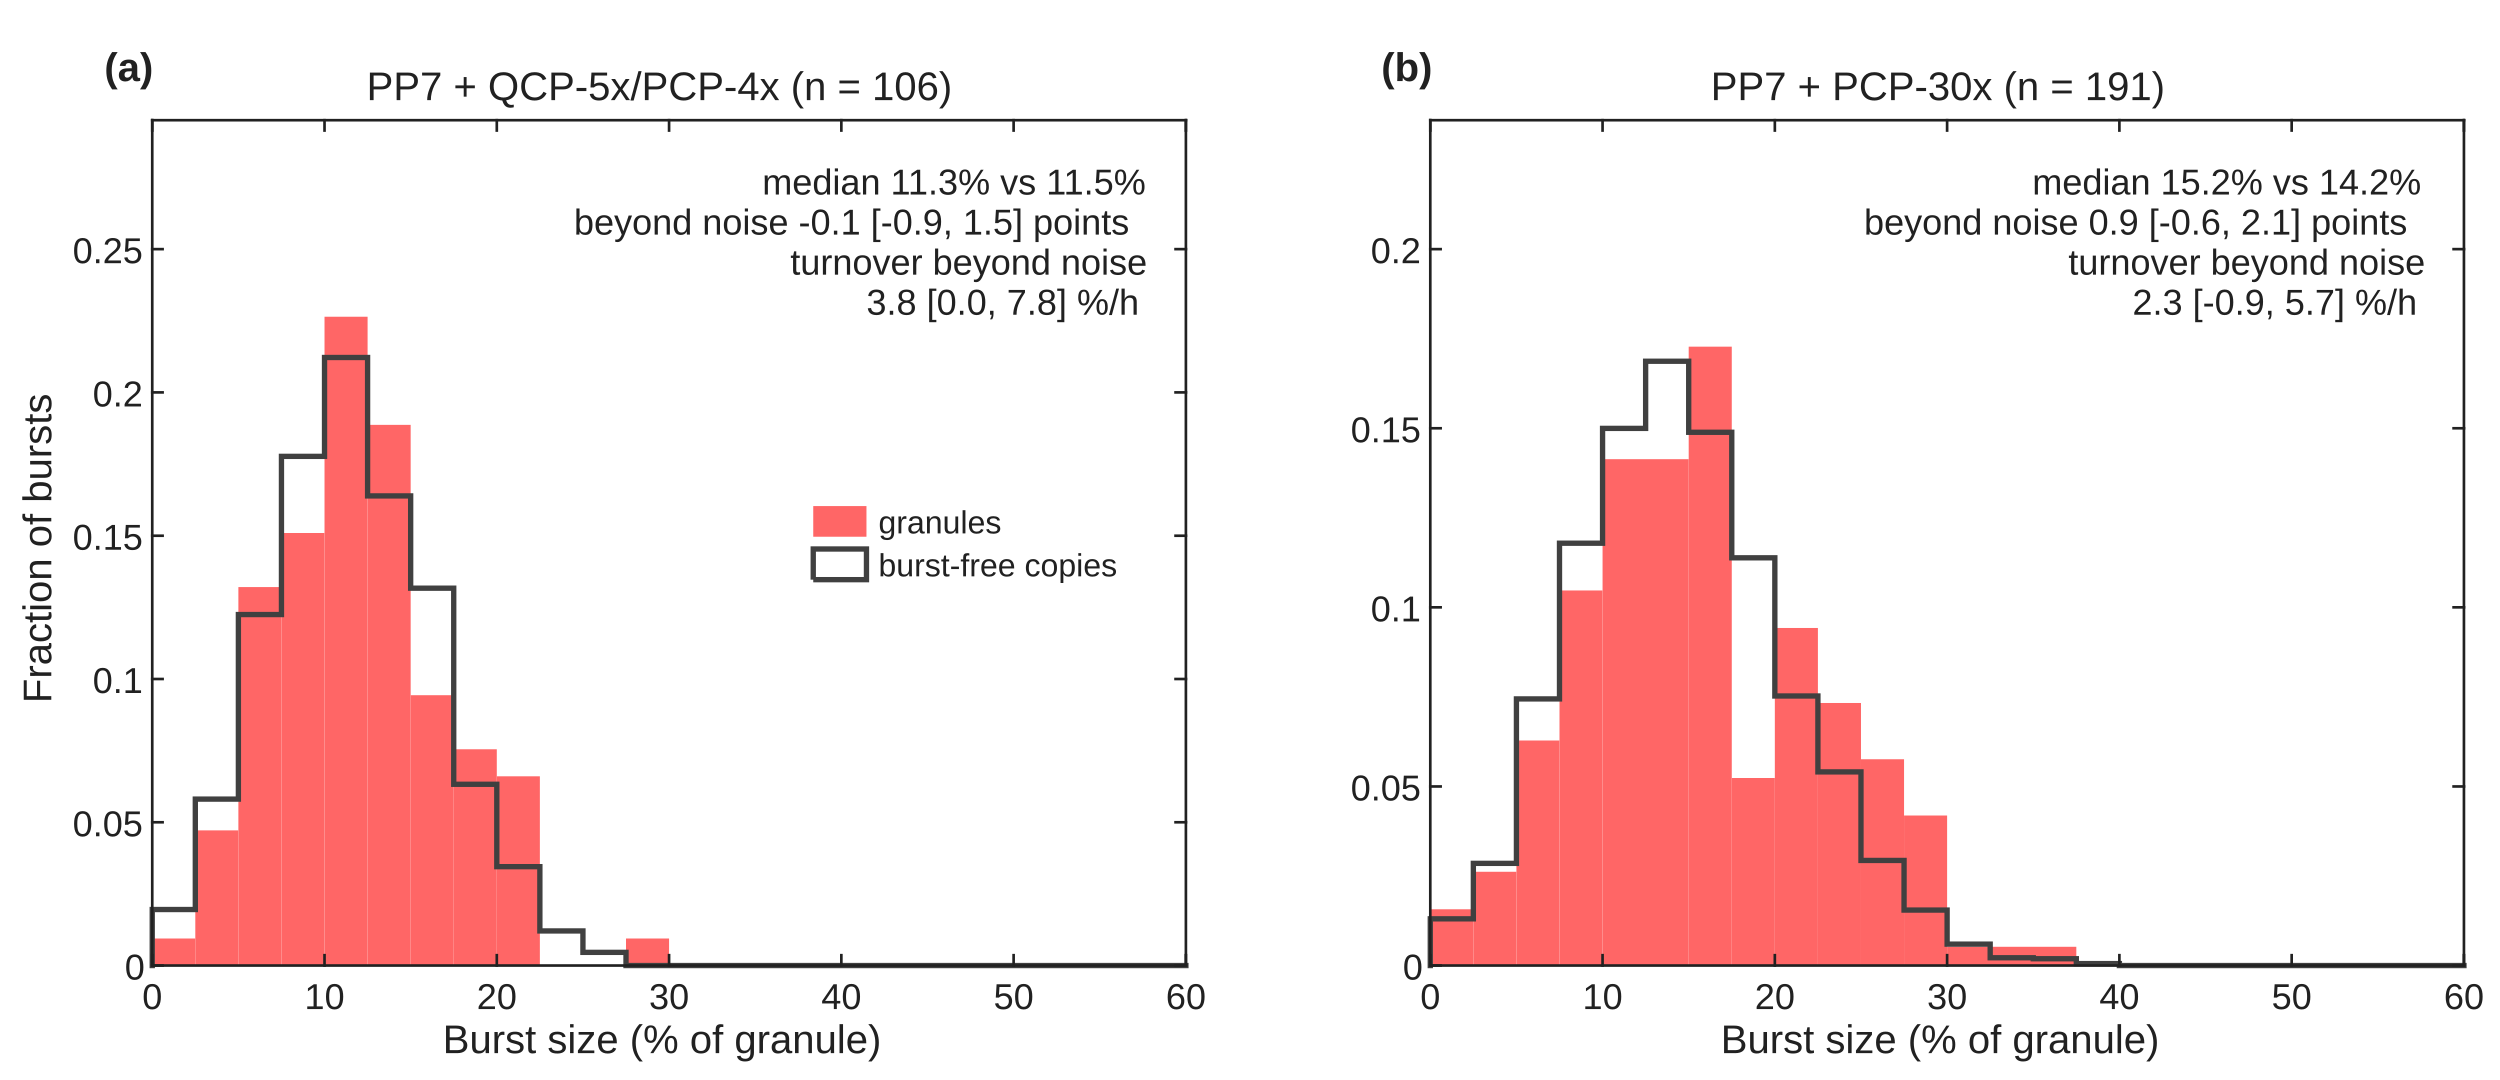
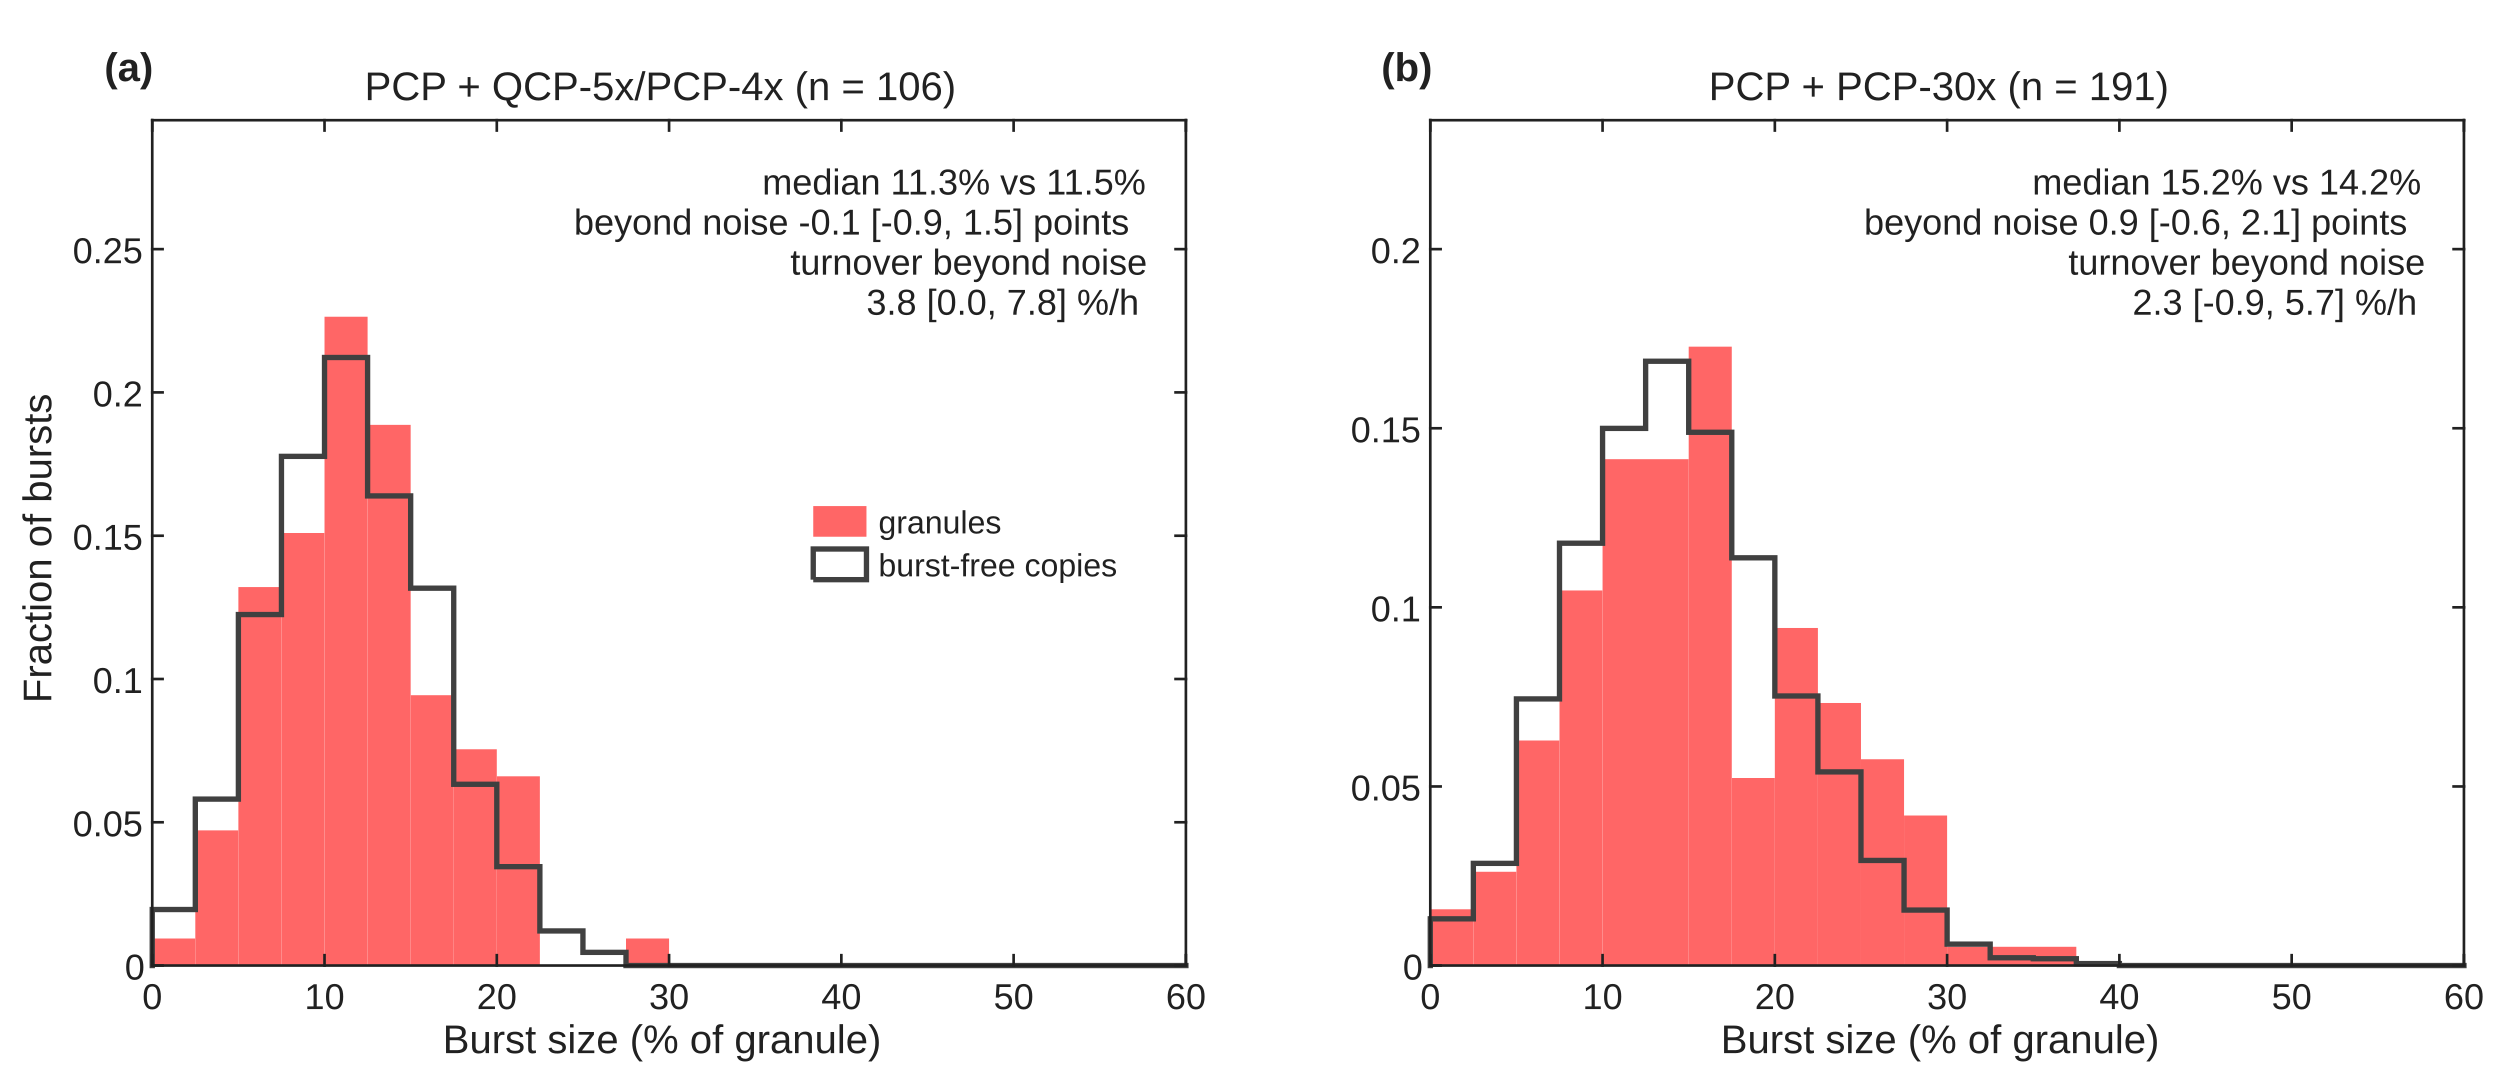
<svg xmlns="http://www.w3.org/2000/svg" width="165.1mm" height="71.261mm" viewBox="0 0 468 202" version="1.2" baseProfile="tiny">
  <defs>
</defs>
  <g fill="none" stroke="black" stroke-width="1" fill-rule="evenodd" stroke-linecap="square" stroke-linejoin="bevel">
    <g fill="#ffffff" fill-opacity="1" stroke="none" transform="matrix(0.75,0,0,0.75,0,0)" font-family="MS Shell Dlg 2" font-size="8.25" font-weight="400" font-style="normal">
      <path vector-effect="none" fill-rule="evenodd" d="M0,0 L625,0 L625,270 L0,270 L0,0" />
    </g>
    <g fill="#ffffff" fill-opacity="1" stroke="none" transform="matrix(7.5e-05,0,0,7.5e-05,0,0)" font-family="MS Shell Dlg 2" font-size="8.25" font-weight="400" font-style="normal">
      <path vector-effect="none" fill-rule="evenodd" d="M380000,300000 L380000,2.41e+06 L2.96e+06,2.41e+06 L2.96e+06,300000 L380000,300000" />
    </g>
-     <g fill="#212121" fill-opacity="1" stroke="#212121" stroke-opacity="1" stroke-width="1" stroke-linecap="square" stroke-linejoin="bevel" transform="matrix(0.75,0,0,0.75,68.6251,18.75)" font-family="Arial" font-size="10" font-weight="400" font-style="normal">
-       <text fill="#212121" fill-opacity="1" stroke="none" xml:space="preserve" x="0" y="0" font-family="Arial" font-size="10" font-weight="400" font-style="normal">PP7 + QCP-5x/PCP-4x (n = 106)</text>
+     <g fill="#212121" fill-opacity="1" stroke="#212121" stroke-opacity="1" stroke-width="1" stroke-linecap="square" stroke-linejoin="bevel" transform="matrix(0.75,0,0,0.75,68.2501,18.75)" font-family="Arial" font-size="10" font-weight="400" font-style="normal">
+       <text fill="#212121" fill-opacity="1" stroke="none" xml:space="preserve" x="0" y="0" font-family="Arial" font-size="10" font-weight="400" font-style="normal">PCP + QCP-5x/PCP-4x (n = 106)</text>
    </g>
    <g fill="#ff6666" fill-opacity="1" stroke="none" transform="matrix(7.5e-05,0,0,7.5e-05,0,0)" font-family="Arial" font-size="10" font-weight="400" font-style="normal">
      <path vector-effect="none" fill-rule="evenodd" d="M380000,2.34252e+06 L380000,2.41e+06 L487500,2.41e+06 L487500,2.34252e+06 L380000,2.34252e+06" />
    </g>
    <g fill="#ff6666" fill-opacity="1" stroke="none" transform="matrix(7.5e-05,0,0,7.5e-05,0,0)" font-family="Arial" font-size="10" font-weight="400" font-style="normal">
      <path vector-effect="none" fill-rule="evenodd" d="M487500,2.07262e+06 L487500,2.41e+06 L595000,2.41e+06 L595000,2.07262e+06 L487500,2.07262e+06" />
    </g>
    <g fill="#ff6666" fill-opacity="1" stroke="none" transform="matrix(7.5e-05,0,0,7.5e-05,0,0)" font-family="Arial" font-size="10" font-weight="400" font-style="normal">
      <path vector-effect="none" fill-rule="evenodd" d="M595000,1.46532e+06 L595000,2.41e+06 L702500,2.41e+06 L702500,1.46532e+06 L595000,1.46532e+06" />
    </g>
    <g fill="#ff6666" fill-opacity="1" stroke="none" transform="matrix(7.5e-05,0,0,7.5e-05,0,0)" font-family="Arial" font-size="10" font-weight="400" font-style="normal">
      <path vector-effect="none" fill-rule="evenodd" d="M702500,1.33037e+06 L702500,2.41e+06 L810000,2.41e+06 L810000,1.33037e+06 L702500,1.33037e+06" />
    </g>
    <g fill="#ff6666" fill-opacity="1" stroke="none" transform="matrix(7.5e-05,0,0,7.5e-05,0,0)" font-family="Arial" font-size="10" font-weight="400" font-style="normal">
      <path vector-effect="none" fill-rule="evenodd" d="M810000,790556 L810000,2.41e+06 L917500,2.41e+06 L917500,790556 L810000,790556" />
    </g>
    <g fill="#ff6666" fill-opacity="1" stroke="none" transform="matrix(7.5e-05,0,0,7.5e-05,0,0)" font-family="Arial" font-size="10" font-weight="400" font-style="normal">
      <path vector-effect="none" fill-rule="evenodd" d="M917500,1.06046e+06 L917500,2.41e+06 L1.025e+06,2.41e+06 L1.025e+06,1.06046e+06 L917500,1.06046e+06" />
    </g>
    <g fill="#ff6666" fill-opacity="1" stroke="none" transform="matrix(7.5e-05,0,0,7.5e-05,0,0)" font-family="Arial" font-size="10" font-weight="400" font-style="normal">
      <path vector-effect="none" fill-rule="evenodd" d="M1.025e+06,1.73523e+06 L1.025e+06,2.41e+06 L1.1325e+06,2.41e+06 L1.1325e+06,1.73523e+06 L1.025e+06,1.73523e+06" />
    </g>
    <g fill="#ff6666" fill-opacity="1" stroke="none" transform="matrix(7.5e-05,0,0,7.5e-05,0,0)" font-family="Arial" font-size="10" font-weight="400" font-style="normal">
      <path vector-effect="none" fill-rule="evenodd" d="M1.1325e+06,1.87019e+06 L1.1325e+06,2.41e+06 L1.24e+06,2.41e+06 L1.24e+06,1.87019e+06 L1.1325e+06,1.87019e+06" />
    </g>
    <g fill="#ff6666" fill-opacity="1" stroke="none" transform="matrix(7.5e-05,0,0,7.5e-05,0,0)" font-family="Arial" font-size="10" font-weight="400" font-style="normal">
      <path vector-effect="none" fill-rule="evenodd" d="M1.24e+06,1.93766e+06 L1.24e+06,2.41e+06 L1.3475e+06,2.41e+06 L1.3475e+06,1.93766e+06 L1.24e+06,1.93766e+06" />
    </g>
    <g fill="#ff6666" fill-opacity="1" stroke="none" transform="matrix(7.5e-05,0,0,7.5e-05,0,0)" font-family="Arial" font-size="10" font-weight="400" font-style="normal">
      <path vector-effect="none" fill-rule="evenodd" d="M1.5625e+06,2.34252e+06 L1.5625e+06,2.41e+06 L1.67e+06,2.41e+06 L1.67e+06,2.34252e+06 L1.5625e+06,2.34252e+06" />
    </g>
    <g fill="none" stroke="#404040" stroke-opacity="1" stroke-width="1.333" stroke-linecap="square" stroke-linejoin="miter" stroke-miterlimit="2" transform="matrix(0.75,0,0,0.75,0,0)" font-family="Arial" font-size="10" font-weight="400" font-style="normal">
      <polyline fill="none" vector-effect="none" points="38,241 38,227.016 48.75,227.016 48.75,199.458 59.5,199.458 59.5,153.393 70.25,153.393 70.25,113.908 81,113.908 81,89.23 91.75,89.23 91.75,123.779 102.5,123.779 102.5,146.812 113.25,146.812 113.25,195.757 124,195.757 124,216.322 134.75,216.322 134.75,232.363 145.5,232.363 145.5,237.71 156.25,237.71 156.25,241 167,241 167,241 177.75,241 177.75,241 188.5,241 188.5,241 199.25,241 199.25,241 210,241 210,241 220.75,241 220.75,241 231.5,241 231.5,241 242.25,241 242.25,241 253,241 253,241 263.75,241 263.75,241 274.5,241 274.5,241 285.25,241 285.25,241 296,241 296,241 " />
    </g>
    <g fill="#212121" fill-opacity="1" stroke="#212121" stroke-opacity="1" stroke-width="1" stroke-linecap="square" stroke-linejoin="bevel" transform="matrix(0.75,0,0,0.75,82.8751,197.15)" font-family="Arial" font-size="10" font-weight="400" font-style="normal">
      <text fill="#212121" fill-opacity="1" stroke="none" xml:space="preserve" x="0" y="0" font-family="Arial" font-size="10" font-weight="400" font-style="normal">Burst size (% of granule)</text>
    </g>
    <g fill="#212121" fill-opacity="1" stroke="#212121" stroke-opacity="1" stroke-width="0.667" stroke-linecap="square" stroke-linejoin="round" transform="matrix(0.75,0,0,0.75,0,0)" font-family="Arial" font-size="10" font-weight="400" font-style="normal">
      <polyline fill="none" vector-effect="none" points="38,241 296,241 " />
      <polyline fill="none" vector-effect="none" points="38,30 296,30 " />
      <polyline fill="none" vector-effect="none" points="38,241 38,238.42 " />
      <polyline fill="none" vector-effect="none" points="38,32.58 38,30 " />
      <polyline fill="none" vector-effect="none" points="81,241 81,238.42 " />
      <polyline fill="none" vector-effect="none" points="81,32.58 81,30 " />
      <polyline fill="none" vector-effect="none" points="124,241 124,238.42 " />
      <polyline fill="none" vector-effect="none" points="124,32.58 124,30 " />
      <polyline fill="none" vector-effect="none" points="167,241 167,238.42 " />
      <polyline fill="none" vector-effect="none" points="167,32.58 167,30 " />
      <polyline fill="none" vector-effect="none" points="210,241 210,238.42 " />
      <polyline fill="none" vector-effect="none" points="210,32.58 210,30 " />
      <polyline fill="none" vector-effect="none" points="253,241 253,238.42 " />
      <polyline fill="none" vector-effect="none" points="253,32.58 253,30 " />
      <polyline fill="none" vector-effect="none" points="296,241 296,238.42 " />
      <polyline fill="none" vector-effect="none" points="296,32.58 296,30 " />
    </g>
    <g fill="#212121" fill-opacity="1" stroke="#212121" stroke-opacity="1" stroke-width="1" stroke-linecap="square" stroke-linejoin="bevel" transform="matrix(0.75,0,0,0.75,26.625,188.9)" font-family="Arial" font-size="9" font-weight="400" font-style="normal">
      <text fill="#212121" fill-opacity="1" stroke="none" xml:space="preserve" x="0" y="0" font-family="Arial" font-size="9" font-weight="400" font-style="normal">0</text>
    </g>
    <g fill="#212121" fill-opacity="1" stroke="#212121" stroke-opacity="1" stroke-width="1" stroke-linecap="square" stroke-linejoin="bevel" transform="matrix(0.75,0,0,0.75,57,188.9)" font-family="Arial" font-size="9" font-weight="400" font-style="normal">
      <text fill="#212121" fill-opacity="1" stroke="none" xml:space="preserve" x="0" y="0" font-family="Arial" font-size="9" font-weight="400" font-style="normal">10</text>
    </g>
    <g fill="#212121" fill-opacity="1" stroke="#212121" stroke-opacity="1" stroke-width="1" stroke-linecap="square" stroke-linejoin="bevel" transform="matrix(0.75,0,0,0.75,89.25,188.9)" font-family="Arial" font-size="9" font-weight="400" font-style="normal">
      <text fill="#212121" fill-opacity="1" stroke="none" xml:space="preserve" x="0" y="0" font-family="Arial" font-size="9" font-weight="400" font-style="normal">20</text>
    </g>
    <g fill="#212121" fill-opacity="1" stroke="#212121" stroke-opacity="1" stroke-width="1" stroke-linecap="square" stroke-linejoin="bevel" transform="matrix(0.75,0,0,0.75,121.5,188.9)" font-family="Arial" font-size="9" font-weight="400" font-style="normal">
      <text fill="#212121" fill-opacity="1" stroke="none" xml:space="preserve" x="0" y="0" font-family="Arial" font-size="9" font-weight="400" font-style="normal">30</text>
    </g>
    <g fill="#212121" fill-opacity="1" stroke="#212121" stroke-opacity="1" stroke-width="1" stroke-linecap="square" stroke-linejoin="bevel" transform="matrix(0.75,0,0,0.75,153.75,188.9)" font-family="Arial" font-size="9" font-weight="400" font-style="normal">
      <text fill="#212121" fill-opacity="1" stroke="none" xml:space="preserve" x="0" y="0" font-family="Arial" font-size="9" font-weight="400" font-style="normal">40</text>
    </g>
    <g fill="#212121" fill-opacity="1" stroke="#212121" stroke-opacity="1" stroke-width="1" stroke-linecap="square" stroke-linejoin="bevel" transform="matrix(0.75,0,0,0.75,186,188.9)" font-family="Arial" font-size="9" font-weight="400" font-style="normal">
      <text fill="#212121" fill-opacity="1" stroke="none" xml:space="preserve" x="0" y="0" font-family="Arial" font-size="9" font-weight="400" font-style="normal">50</text>
    </g>
    <g fill="#212121" fill-opacity="1" stroke="#212121" stroke-opacity="1" stroke-width="1" stroke-linecap="square" stroke-linejoin="bevel" transform="matrix(0.75,0,0,0.75,218.25,188.9)" font-family="Arial" font-size="9" font-weight="400" font-style="normal">
      <text fill="#212121" fill-opacity="1" stroke="none" xml:space="preserve" x="0" y="0" font-family="Arial" font-size="9" font-weight="400" font-style="normal">60</text>
    </g>
    <g fill="#212121" fill-opacity="1" stroke="#212121" stroke-opacity="1" stroke-width="1" stroke-linecap="square" stroke-linejoin="bevel" transform="matrix(0,-0.75,0.75,0,9.6,131.625)" font-family="Arial" font-size="10" font-weight="400" font-style="normal">
      <text fill="#212121" fill-opacity="1" stroke="none" xml:space="preserve" x="0" y="0" font-family="Arial" font-size="10" font-weight="400" font-style="normal">Fraction of bursts</text>
    </g>
    <g fill="#212121" fill-opacity="1" stroke="#212121" stroke-opacity="1" stroke-width="0.667" stroke-linecap="square" stroke-linejoin="round" transform="matrix(0.75,0,0,0.75,0,0)" font-family="Arial" font-size="10" font-weight="400" font-style="normal">
      <polyline fill="none" vector-effect="none" points="38,241 38,30 " />
      <polyline fill="none" vector-effect="none" points="296,241 296,30 " />
      <polyline fill="none" vector-effect="none" points="38,241 40.58,241 " />
      <polyline fill="none" vector-effect="none" points="293.42,241 296,241 " />
      <polyline fill="none" vector-effect="none" points="38,205.237 40.58,205.237 " />
      <polyline fill="none" vector-effect="none" points="293.42,205.237 296,205.237 " />
      <polyline fill="none" vector-effect="none" points="38,169.475 40.58,169.475 " />
      <polyline fill="none" vector-effect="none" points="293.42,169.475 296,169.475 " />
      <polyline fill="none" vector-effect="none" points="38,133.712 40.58,133.712 " />
      <polyline fill="none" vector-effect="none" points="293.42,133.712 296,133.712 " />
      <polyline fill="none" vector-effect="none" points="38,97.949 40.58,97.949 " />
      <polyline fill="none" vector-effect="none" points="293.42,97.949 296,97.949 " />
      <polyline fill="none" vector-effect="none" points="38,62.186 40.58,62.186 " />
      <polyline fill="none" vector-effect="none" points="293.42,62.186 296,62.186 " />
    </g>
    <g fill="#212121" fill-opacity="1" stroke="#212121" stroke-opacity="1" stroke-width="1" stroke-linecap="square" stroke-linejoin="bevel" transform="matrix(0.75,0,0,0.75,23.35,183.375)" font-family="Arial" font-size="9" font-weight="400" font-style="normal">
      <text fill="#212121" fill-opacity="1" stroke="none" xml:space="preserve" x="0" y="0" font-family="Arial" font-size="9" font-weight="400" font-style="normal">0</text>
    </g>
    <g fill="#212121" fill-opacity="1" stroke="#212121" stroke-opacity="1" stroke-width="1" stroke-linecap="square" stroke-linejoin="bevel" transform="matrix(0.75,0,0,0.75,13.6,156.553)" font-family="Arial" font-size="9" font-weight="400" font-style="normal">
      <text fill="#212121" fill-opacity="1" stroke="none" xml:space="preserve" x="0" y="0" font-family="Arial" font-size="9" font-weight="400" font-style="normal">0.05</text>
    </g>
    <g fill="#212121" fill-opacity="1" stroke="#212121" stroke-opacity="1" stroke-width="1" stroke-linecap="square" stroke-linejoin="bevel" transform="matrix(0.75,0,0,0.75,17.35,129.731)" font-family="Arial" font-size="9" font-weight="400" font-style="normal">
      <text fill="#212121" fill-opacity="1" stroke="none" xml:space="preserve" x="0" y="0" font-family="Arial" font-size="9" font-weight="400" font-style="normal">0.1</text>
    </g>
    <g fill="#212121" fill-opacity="1" stroke="#212121" stroke-opacity="1" stroke-width="1" stroke-linecap="square" stroke-linejoin="bevel" transform="matrix(0.75,0,0,0.75,13.6,102.909)" font-family="Arial" font-size="9" font-weight="400" font-style="normal">
      <text fill="#212121" fill-opacity="1" stroke="none" xml:space="preserve" x="0" y="0" font-family="Arial" font-size="9" font-weight="400" font-style="normal">0.15</text>
    </g>
    <g fill="#212121" fill-opacity="1" stroke="#212121" stroke-opacity="1" stroke-width="1" stroke-linecap="square" stroke-linejoin="bevel" transform="matrix(0.75,0,0,0.75,17.35,76.0869)" font-family="Arial" font-size="9" font-weight="400" font-style="normal">
      <text fill="#212121" fill-opacity="1" stroke="none" xml:space="preserve" x="0" y="0" font-family="Arial" font-size="9" font-weight="400" font-style="normal">0.2</text>
    </g>
    <g fill="#212121" fill-opacity="1" stroke="#212121" stroke-opacity="1" stroke-width="1" stroke-linecap="square" stroke-linejoin="bevel" transform="matrix(0.75,0,0,0.75,13.6,49.2648)" font-family="Arial" font-size="9" font-weight="400" font-style="normal">
      <text fill="#212121" fill-opacity="1" stroke="none" xml:space="preserve" x="0" y="0" font-family="Arial" font-size="9" font-weight="400" font-style="normal">0.25</text>
    </g>
    <g fill="#212121" fill-opacity="1" stroke="#212121" stroke-opacity="1" stroke-width="1" stroke-linecap="square" stroke-linejoin="bevel" transform="matrix(0.75,0,0,0.75,142.695,36.4125)" font-family="Arial" font-size="9" font-weight="400" font-style="normal">
      <text fill="#212121" fill-opacity="1" stroke="none" xml:space="preserve" x="0" y="0" font-family="Arial" font-size="9" font-weight="400" font-style="normal">median 11.3% vs 11.5%</text>
    </g>
    <g fill="#212121" fill-opacity="1" stroke="#212121" stroke-opacity="1" stroke-width="1" stroke-linecap="square" stroke-linejoin="bevel" transform="matrix(0.75,0,0,0.75,107.445,43.9125)" font-family="Arial" font-size="9" font-weight="400" font-style="normal">
      <text fill="#212121" fill-opacity="1" stroke="none" xml:space="preserve" x="0" y="0" font-family="Arial" font-size="9" font-weight="400" font-style="normal">beyond noise -0.1 [-0.9, 1.5] points</text>
    </g>
    <g fill="#212121" fill-opacity="1" stroke="#212121" stroke-opacity="1" stroke-width="1" stroke-linecap="square" stroke-linejoin="bevel" transform="matrix(0.75,0,0,0.75,147.945,51.4125)" font-family="Arial" font-size="9" font-weight="400" font-style="normal">
      <text fill="#212121" fill-opacity="1" stroke="none" xml:space="preserve" x="0" y="0" font-family="Arial" font-size="9" font-weight="400" font-style="normal">turnover beyond noise</text>
    </g>
    <g fill="#212121" fill-opacity="1" stroke="#212121" stroke-opacity="1" stroke-width="1" stroke-linecap="square" stroke-linejoin="bevel" transform="matrix(0.75,0,0,0.75,162.195,58.9125)" font-family="Arial" font-size="9" font-weight="400" font-style="normal">
      <text fill="#212121" fill-opacity="1" stroke="none" xml:space="preserve" x="0" y="0" font-family="Arial" font-size="9" font-weight="400" font-style="normal">3.8 [0.0, 7.8] %/h</text>
    </g>
    <g fill="#ff6666" fill-opacity="1" stroke="none" transform="matrix(7.5e-05,0,0,7.5e-05,0,0)" font-family="Arial" font-size="9" font-weight="400" font-style="normal">
      <path vector-effect="none" fill-rule="evenodd" d="M2.02985e+06,1.26316e+06 L2.02985e+06,1.33969e+06 L2.16269e+06,1.33969e+06 L2.16269e+06,1.26316e+06 L2.02985e+06,1.26316e+06" />
    </g>
    <g fill="none" stroke="#404040" stroke-opacity="1" stroke-width="1.333" stroke-linecap="butt" stroke-linejoin="miter" stroke-miterlimit="2" transform="matrix(0.75,0,0,0.75,0,0)" font-family="Arial" font-size="9" font-weight="400" font-style="normal">
      <path vector-effect="none" fill-rule="evenodd" d="M202.985,144.684 L202.985,137.031 L216.269,137.031 L216.269,144.684 L202.985,144.684" />
    </g>
    <g fill="#212121" fill-opacity="1" stroke="#212121" stroke-opacity="1" stroke-width="1" stroke-linecap="square" stroke-linejoin="bevel" transform="matrix(0.75,0,0,0.75,164.444,99.8571)" font-family="Arial" font-size="8" font-weight="400" font-style="normal">
      <text fill="#212121" fill-opacity="1" stroke="none" xml:space="preserve" x="0" y="0" font-family="Arial" font-size="8" font-weight="400" font-style="normal">granules</text>
    </g>
    <g fill="#212121" fill-opacity="1" stroke="#212121" stroke-opacity="1" stroke-width="1" stroke-linecap="square" stroke-linejoin="bevel" transform="matrix(0.75,0,0,0.75,164.444,107.893)" font-family="Arial" font-size="8" font-weight="400" font-style="normal">
      <text fill="#212121" fill-opacity="1" stroke="none" xml:space="preserve" x="0" y="0" font-family="Arial" font-size="8" font-weight="400" font-style="normal">burst-free copies</text>
    </g>
    <g fill="#ffffff" fill-opacity="1" stroke="none" transform="matrix(7.5e-05,0,0,7.5e-05,0,0)" font-family="Arial" font-size="8" font-weight="400" font-style="normal">
      <path vector-effect="none" fill-rule="evenodd" d="M3.57e+06,300000 L3.57e+06,2.41e+06 L6.15e+06,2.41e+06 L6.15e+06,300000 L3.57e+06,300000" />
    </g>
-     <g fill="#212121" fill-opacity="1" stroke="#212121" stroke-opacity="1" stroke-width="1" stroke-linecap="square" stroke-linejoin="bevel" transform="matrix(0.75,0,0,0.75,320.25,18.75)" font-family="Arial" font-size="10" font-weight="400" font-style="normal">
-       <text fill="#212121" fill-opacity="1" stroke="none" xml:space="preserve" x="0" y="0" font-family="Arial" font-size="10" font-weight="400" font-style="normal">PP7 + PCP-30x (n = 191)</text>
+     <g fill="#212121" fill-opacity="1" stroke="#212121" stroke-opacity="1" stroke-width="1" stroke-linecap="square" stroke-linejoin="bevel" transform="matrix(0.75,0,0,0.75,319.875,18.75)" font-family="Arial" font-size="10" font-weight="400" font-style="normal">
+       <text fill="#212121" fill-opacity="1" stroke="none" xml:space="preserve" x="0" y="0" font-family="Arial" font-size="10" font-weight="400" font-style="normal">PCP + PCP-30x (n = 191)</text>
    </g>
    <g fill="#ff6666" fill-opacity="1" stroke="none" transform="matrix(7.5e-05,0,0,7.5e-05,0,0)" font-family="Arial" font-size="10" font-weight="400" font-style="normal">
      <path vector-effect="none" fill-rule="evenodd" d="M3.57e+06,2.26957e+06 L3.57e+06,2.41e+06 L3.6775e+06,2.41e+06 L3.6775e+06,2.26957e+06 L3.57e+06,2.26957e+06" />
    </g>
    <g fill="#ff6666" fill-opacity="1" stroke="none" transform="matrix(7.5e-05,0,0,7.5e-05,0,0)" font-family="Arial" font-size="10" font-weight="400" font-style="normal">
      <path vector-effect="none" fill-rule="evenodd" d="M3.6775e+06,2.17595e+06 L3.6775e+06,2.41e+06 L3.785e+06,2.41e+06 L3.785e+06,2.17595e+06 L3.6775e+06,2.17595e+06" />
    </g>
    <g fill="#ff6666" fill-opacity="1" stroke="none" transform="matrix(7.5e-05,0,0,7.5e-05,0,0)" font-family="Arial" font-size="10" font-weight="400" font-style="normal">
      <path vector-effect="none" fill-rule="evenodd" d="M3.785e+06,1.84828e+06 L3.785e+06,2.41e+06 L3.8925e+06,2.41e+06 L3.8925e+06,1.84828e+06 L3.785e+06,1.84828e+06" />
    </g>
    <g fill="#ff6666" fill-opacity="1" stroke="none" transform="matrix(7.5e-05,0,0,7.5e-05,0,0)" font-family="Arial" font-size="10" font-weight="400" font-style="normal">
      <path vector-effect="none" fill-rule="evenodd" d="M3.8925e+06,1.4738e+06 L3.8925e+06,2.41e+06 L4e+06,2.41e+06 L4e+06,1.4738e+06 L3.8925e+06,1.4738e+06" />
    </g>
    <g fill="#ff6666" fill-opacity="1" stroke="none" transform="matrix(7.5e-05,0,0,7.5e-05,0,0)" font-family="Arial" font-size="10" font-weight="400" font-style="normal">
      <path vector-effect="none" fill-rule="evenodd" d="M4e+06,1.14613e+06 L4e+06,2.41e+06 L4.1075e+06,2.41e+06 L4.215e+06,2.41e+06 L4.215e+06,1.14613e+06 L4.1075e+06,1.14613e+06 L4e+06,1.14613e+06" />
    </g>
    <g fill="#ff6666" fill-opacity="1" stroke="none" transform="matrix(7.5e-05,0,0,7.5e-05,0,0)" font-family="Arial" font-size="10" font-weight="400" font-style="normal">
      <path vector-effect="none" fill-rule="evenodd" d="M4.215e+06,865275 L4.215e+06,2.41e+06 L4.3225e+06,2.41e+06 L4.3225e+06,865275 L4.215e+06,865275" />
    </g>
    <g fill="#ff6666" fill-opacity="1" stroke="none" transform="matrix(7.5e-05,0,0,7.5e-05,0,0)" font-family="Arial" font-size="10" font-weight="400" font-style="normal">
      <path vector-effect="none" fill-rule="evenodd" d="M4.3225e+06,1.9419e+06 L4.3225e+06,2.41e+06 L4.43e+06,2.41e+06 L4.43e+06,1.9419e+06 L4.3225e+06,1.9419e+06" />
    </g>
    <g fill="#ff6666" fill-opacity="1" stroke="none" transform="matrix(7.5e-05,0,0,7.5e-05,0,0)" font-family="Arial" font-size="10" font-weight="400" font-style="normal">
      <path vector-effect="none" fill-rule="evenodd" d="M4.43e+06,1.56742e+06 L4.43e+06,2.41e+06 L4.5375e+06,2.41e+06 L4.5375e+06,1.56742e+06 L4.43e+06,1.56742e+06" />
    </g>
    <g fill="#ff6666" fill-opacity="1" stroke="none" transform="matrix(7.5e-05,0,0,7.5e-05,0,0)" font-family="Arial" font-size="10" font-weight="400" font-style="normal">
      <path vector-effect="none" fill-rule="evenodd" d="M4.5375e+06,1.75466e+06 L4.5375e+06,2.41e+06 L4.645e+06,2.41e+06 L4.645e+06,1.75466e+06 L4.5375e+06,1.75466e+06" />
    </g>
    <g fill="#ff6666" fill-opacity="1" stroke="none" transform="matrix(7.5e-05,0,0,7.5e-05,0,0)" font-family="Arial" font-size="10" font-weight="400" font-style="normal">
      <path vector-effect="none" fill-rule="evenodd" d="M4.645e+06,1.89509e+06 L4.645e+06,2.41e+06 L4.7525e+06,2.41e+06 L4.7525e+06,1.89509e+06 L4.645e+06,1.89509e+06" />
    </g>
    <g fill="#ff6666" fill-opacity="1" stroke="none" transform="matrix(7.5e-05,0,0,7.5e-05,0,0)" font-family="Arial" font-size="10" font-weight="400" font-style="normal">
      <path vector-effect="none" fill-rule="evenodd" d="M4.7525e+06,2.03552e+06 L4.7525e+06,2.41e+06 L4.86e+06,2.41e+06 L4.86e+06,2.03552e+06 L4.7525e+06,2.03552e+06" />
    </g>
    <g fill="#ff6666" fill-opacity="1" stroke="none" transform="matrix(7.5e-05,0,0,7.5e-05,0,0)" font-family="Arial" font-size="10" font-weight="400" font-style="normal">
      <path vector-effect="none" fill-rule="evenodd" d="M4.86e+06,2.36319e+06 L4.86e+06,2.41e+06 L4.9675e+06,2.41e+06 L5.075e+06,2.41e+06 L5.1825e+06,2.41e+06 L5.1825e+06,2.36319e+06 L5.075e+06,2.36319e+06 L4.9675e+06,2.36319e+06 L4.86e+06,2.36319e+06" />
    </g>
    <g fill="none" stroke="#404040" stroke-opacity="1" stroke-width="1.333" stroke-linecap="square" stroke-linejoin="miter" stroke-miterlimit="2" transform="matrix(0.75,0,0,0.75,0,0)" font-family="Arial" font-size="10" font-weight="400" font-style="normal">
      <polyline fill="none" vector-effect="none" points="357,241 357,229.341 367.75,229.341 367.75,215.497 378.5,215.497 378.5,174.449 389.25,174.449 389.25,135.587 400,135.587 400,106.926 410.75,106.926 410.75,90.167 421.5,90.167 421.5,107.898 432.25,107.898 432.25,139.23 443,139.23 443,173.72 453.75,173.72 453.75,192.665 464.5,192.665 464.5,214.768 475.25,214.768 475.25,227.155 486,227.155 486,235.656 496.75,235.656 496.75,239.057 507.5,239.057 507.5,239.3 518.25,239.3 518.25,240.514 529,240.514 529,241 539.75,241 539.75,241 550.5,241 550.5,241 561.25,241 561.25,241 572,241 572,241 582.75,241 582.75,241 593.5,241 593.5,241 604.25,241 604.25,241 615,241 615,241 " />
    </g>
    <g fill="#212121" fill-opacity="1" stroke="#212121" stroke-opacity="1" stroke-width="1" stroke-linecap="square" stroke-linejoin="bevel" transform="matrix(0.75,0,0,0.75,322.125,197.15)" font-family="Arial" font-size="10" font-weight="400" font-style="normal">
      <text fill="#212121" fill-opacity="1" stroke="none" xml:space="preserve" x="0" y="0" font-family="Arial" font-size="10" font-weight="400" font-style="normal">Burst size (% of granule)</text>
    </g>
    <g fill="#212121" fill-opacity="1" stroke="#212121" stroke-opacity="1" stroke-width="0.667" stroke-linecap="square" stroke-linejoin="round" transform="matrix(0.75,0,0,0.75,0,0)" font-family="Arial" font-size="10" font-weight="400" font-style="normal">
      <polyline fill="none" vector-effect="none" points="357,241 615,241 " />
      <polyline fill="none" vector-effect="none" points="357,30 615,30 " />
      <polyline fill="none" vector-effect="none" points="357,241 357,238.42 " />
      <polyline fill="none" vector-effect="none" points="357,32.58 357,30 " />
      <polyline fill="none" vector-effect="none" points="400,241 400,238.42 " />
      <polyline fill="none" vector-effect="none" points="400,32.58 400,30 " />
      <polyline fill="none" vector-effect="none" points="443,241 443,238.42 " />
      <polyline fill="none" vector-effect="none" points="443,32.58 443,30 " />
      <polyline fill="none" vector-effect="none" points="486,241 486,238.42 " />
      <polyline fill="none" vector-effect="none" points="486,32.58 486,30 " />
      <polyline fill="none" vector-effect="none" points="529,241 529,238.42 " />
      <polyline fill="none" vector-effect="none" points="529,32.58 529,30 " />
      <polyline fill="none" vector-effect="none" points="572,241 572,238.42 " />
      <polyline fill="none" vector-effect="none" points="572,32.58 572,30 " />
      <polyline fill="none" vector-effect="none" points="615,241 615,238.42 " />
      <polyline fill="none" vector-effect="none" points="615,32.58 615,30 " />
    </g>
    <g fill="#212121" fill-opacity="1" stroke="#212121" stroke-opacity="1" stroke-width="1" stroke-linecap="square" stroke-linejoin="bevel" transform="matrix(0.75,0,0,0.75,265.875,188.9)" font-family="Arial" font-size="9" font-weight="400" font-style="normal">
      <text fill="#212121" fill-opacity="1" stroke="none" xml:space="preserve" x="0" y="0" font-family="Arial" font-size="9" font-weight="400" font-style="normal">0</text>
    </g>
    <g fill="#212121" fill-opacity="1" stroke="#212121" stroke-opacity="1" stroke-width="1" stroke-linecap="square" stroke-linejoin="bevel" transform="matrix(0.75,0,0,0.75,296.25,188.9)" font-family="Arial" font-size="9" font-weight="400" font-style="normal">
      <text fill="#212121" fill-opacity="1" stroke="none" xml:space="preserve" x="0" y="0" font-family="Arial" font-size="9" font-weight="400" font-style="normal">10</text>
    </g>
    <g fill="#212121" fill-opacity="1" stroke="#212121" stroke-opacity="1" stroke-width="1" stroke-linecap="square" stroke-linejoin="bevel" transform="matrix(0.75,0,0,0.75,328.5,188.9)" font-family="Arial" font-size="9" font-weight="400" font-style="normal">
      <text fill="#212121" fill-opacity="1" stroke="none" xml:space="preserve" x="0" y="0" font-family="Arial" font-size="9" font-weight="400" font-style="normal">20</text>
    </g>
    <g fill="#212121" fill-opacity="1" stroke="#212121" stroke-opacity="1" stroke-width="1" stroke-linecap="square" stroke-linejoin="bevel" transform="matrix(0.75,0,0,0.75,360.75,188.9)" font-family="Arial" font-size="9" font-weight="400" font-style="normal">
      <text fill="#212121" fill-opacity="1" stroke="none" xml:space="preserve" x="0" y="0" font-family="Arial" font-size="9" font-weight="400" font-style="normal">30</text>
    </g>
    <g fill="#212121" fill-opacity="1" stroke="#212121" stroke-opacity="1" stroke-width="1" stroke-linecap="square" stroke-linejoin="bevel" transform="matrix(0.75,0,0,0.75,393,188.9)" font-family="Arial" font-size="9" font-weight="400" font-style="normal">
      <text fill="#212121" fill-opacity="1" stroke="none" xml:space="preserve" x="0" y="0" font-family="Arial" font-size="9" font-weight="400" font-style="normal">40</text>
    </g>
    <g fill="#212121" fill-opacity="1" stroke="#212121" stroke-opacity="1" stroke-width="1" stroke-linecap="square" stroke-linejoin="bevel" transform="matrix(0.75,0,0,0.75,425.25,188.9)" font-family="Arial" font-size="9" font-weight="400" font-style="normal">
      <text fill="#212121" fill-opacity="1" stroke="none" xml:space="preserve" x="0" y="0" font-family="Arial" font-size="9" font-weight="400" font-style="normal">50</text>
    </g>
    <g fill="#212121" fill-opacity="1" stroke="#212121" stroke-opacity="1" stroke-width="1" stroke-linecap="square" stroke-linejoin="bevel" transform="matrix(0.75,0,0,0.75,457.5,188.9)" font-family="Arial" font-size="9" font-weight="400" font-style="normal">
      <text fill="#212121" fill-opacity="1" stroke="none" xml:space="preserve" x="0" y="0" font-family="Arial" font-size="9" font-weight="400" font-style="normal">60</text>
    </g>
    <g fill="#212121" fill-opacity="1" stroke="#212121" stroke-opacity="1" stroke-width="0.667" stroke-linecap="square" stroke-linejoin="round" transform="matrix(0.75,0,0,0.75,0,0)" font-family="Arial" font-size="9" font-weight="400" font-style="normal">
      <polyline fill="none" vector-effect="none" points="357,241 357,30 " />
      <polyline fill="none" vector-effect="none" points="615,241 615,30 " />
      <polyline fill="none" vector-effect="none" points="357,241 359.58,241 " />
      <polyline fill="none" vector-effect="none" points="612.42,241 615,241 " />
      <polyline fill="none" vector-effect="none" points="357,196.297 359.58,196.297 " />
      <polyline fill="none" vector-effect="none" points="612.42,196.297 615,196.297 " />
      <polyline fill="none" vector-effect="none" points="357,151.593 359.58,151.593 " />
      <polyline fill="none" vector-effect="none" points="612.42,151.593 615,151.593 " />
      <polyline fill="none" vector-effect="none" points="357,106.89 359.58,106.89 " />
      <polyline fill="none" vector-effect="none" points="612.42,106.89 615,106.89 " />
      <polyline fill="none" vector-effect="none" points="357,62.186 359.58,62.186 " />
      <polyline fill="none" vector-effect="none" points="612.42,62.186 615,62.186 " />
    </g>
    <g fill="#212121" fill-opacity="1" stroke="#212121" stroke-opacity="1" stroke-width="1" stroke-linecap="square" stroke-linejoin="bevel" transform="matrix(0.75,0,0,0.75,262.6,183.375)" font-family="Arial" font-size="9" font-weight="400" font-style="normal">
      <text fill="#212121" fill-opacity="1" stroke="none" xml:space="preserve" x="0" y="0" font-family="Arial" font-size="9" font-weight="400" font-style="normal">0</text>
    </g>
    <g fill="#212121" fill-opacity="1" stroke="#212121" stroke-opacity="1" stroke-width="1" stroke-linecap="square" stroke-linejoin="bevel" transform="matrix(0.75,0,0,0.75,252.85,149.847)" font-family="Arial" font-size="9" font-weight="400" font-style="normal">
      <text fill="#212121" fill-opacity="1" stroke="none" xml:space="preserve" x="0" y="0" font-family="Arial" font-size="9" font-weight="400" font-style="normal">0.05</text>
    </g>
    <g fill="#212121" fill-opacity="1" stroke="#212121" stroke-opacity="1" stroke-width="1" stroke-linecap="square" stroke-linejoin="bevel" transform="matrix(0.75,0,0,0.75,256.6,116.32)" font-family="Arial" font-size="9" font-weight="400" font-style="normal">
      <text fill="#212121" fill-opacity="1" stroke="none" xml:space="preserve" x="0" y="0" font-family="Arial" font-size="9" font-weight="400" font-style="normal">0.1</text>
    </g>
    <g fill="#212121" fill-opacity="1" stroke="#212121" stroke-opacity="1" stroke-width="1" stroke-linecap="square" stroke-linejoin="bevel" transform="matrix(0.75,0,0,0.75,252.85,82.7924)" font-family="Arial" font-size="9" font-weight="400" font-style="normal">
      <text fill="#212121" fill-opacity="1" stroke="none" xml:space="preserve" x="0" y="0" font-family="Arial" font-size="9" font-weight="400" font-style="normal">0.15</text>
    </g>
    <g fill="#212121" fill-opacity="1" stroke="#212121" stroke-opacity="1" stroke-width="1" stroke-linecap="square" stroke-linejoin="bevel" transform="matrix(0.75,0,0,0.75,256.6,49.2648)" font-family="Arial" font-size="9" font-weight="400" font-style="normal">
      <text fill="#212121" fill-opacity="1" stroke="none" xml:space="preserve" x="0" y="0" font-family="Arial" font-size="9" font-weight="400" font-style="normal">0.2</text>
    </g>
    <g fill="#212121" fill-opacity="1" stroke="#212121" stroke-opacity="1" stroke-width="1" stroke-linecap="square" stroke-linejoin="bevel" transform="matrix(0.75,0,0,0.75,380.445,36.4125)" font-family="Arial" font-size="9" font-weight="400" font-style="normal">
      <text fill="#212121" fill-opacity="1" stroke="none" xml:space="preserve" x="0" y="0" font-family="Arial" font-size="9" font-weight="400" font-style="normal">median 15.2% vs 14.2%</text>
    </g>
    <g fill="#212121" fill-opacity="1" stroke="#212121" stroke-opacity="1" stroke-width="1" stroke-linecap="square" stroke-linejoin="bevel" transform="matrix(0.75,0,0,0.75,348.945,43.9125)" font-family="Arial" font-size="9" font-weight="400" font-style="normal">
      <text fill="#212121" fill-opacity="1" stroke="none" xml:space="preserve" x="0" y="0" font-family="Arial" font-size="9" font-weight="400" font-style="normal">beyond noise 0.9 [-0.6, 2.1] points</text>
    </g>
    <g fill="#212121" fill-opacity="1" stroke="#212121" stroke-opacity="1" stroke-width="1" stroke-linecap="square" stroke-linejoin="bevel" transform="matrix(0.75,0,0,0.75,387.195,51.4125)" font-family="Arial" font-size="9" font-weight="400" font-style="normal">
      <text fill="#212121" fill-opacity="1" stroke="none" xml:space="preserve" x="0" y="0" font-family="Arial" font-size="9" font-weight="400" font-style="normal">turnover beyond noise</text>
    </g>
    <g fill="#212121" fill-opacity="1" stroke="#212121" stroke-opacity="1" stroke-width="1" stroke-linecap="square" stroke-linejoin="bevel" transform="matrix(0.75,0,0,0.75,399.195,58.9125)" font-family="Arial" font-size="9" font-weight="400" font-style="normal">
      <text fill="#212121" fill-opacity="1" stroke="none" xml:space="preserve" x="0" y="0" font-family="Arial" font-size="9" font-weight="400" font-style="normal">2.3 [-0.9, 5.7] %/h</text>
    </g>
    <g fill="#212121" fill-opacity="1" stroke="#212121" stroke-opacity="1" stroke-width="1" stroke-linecap="square" stroke-linejoin="bevel" transform="matrix(0.75,0,0,0.75,19.53,15.18)" font-family="Arial" font-size="10" font-weight="700" font-style="normal">
      <text fill="#212121" fill-opacity="1" stroke="none" xml:space="preserve" x="0" y="0" font-family="Arial" font-size="10" font-weight="700" font-style="normal">(a)</text>
    </g>
    <g fill="#212121" fill-opacity="1" stroke="#212121" stroke-opacity="1" stroke-width="1" stroke-linecap="square" stroke-linejoin="bevel" transform="matrix(0.75,0,0,0.75,258.57,15.18)" font-family="Arial" font-size="10" font-weight="700" font-style="normal">
      <text fill="#212121" fill-opacity="1" stroke="none" xml:space="preserve" x="0" y="0" font-family="Arial" font-size="10" font-weight="700" font-style="normal">(b)</text>
    </g>
  </g>
</svg>
